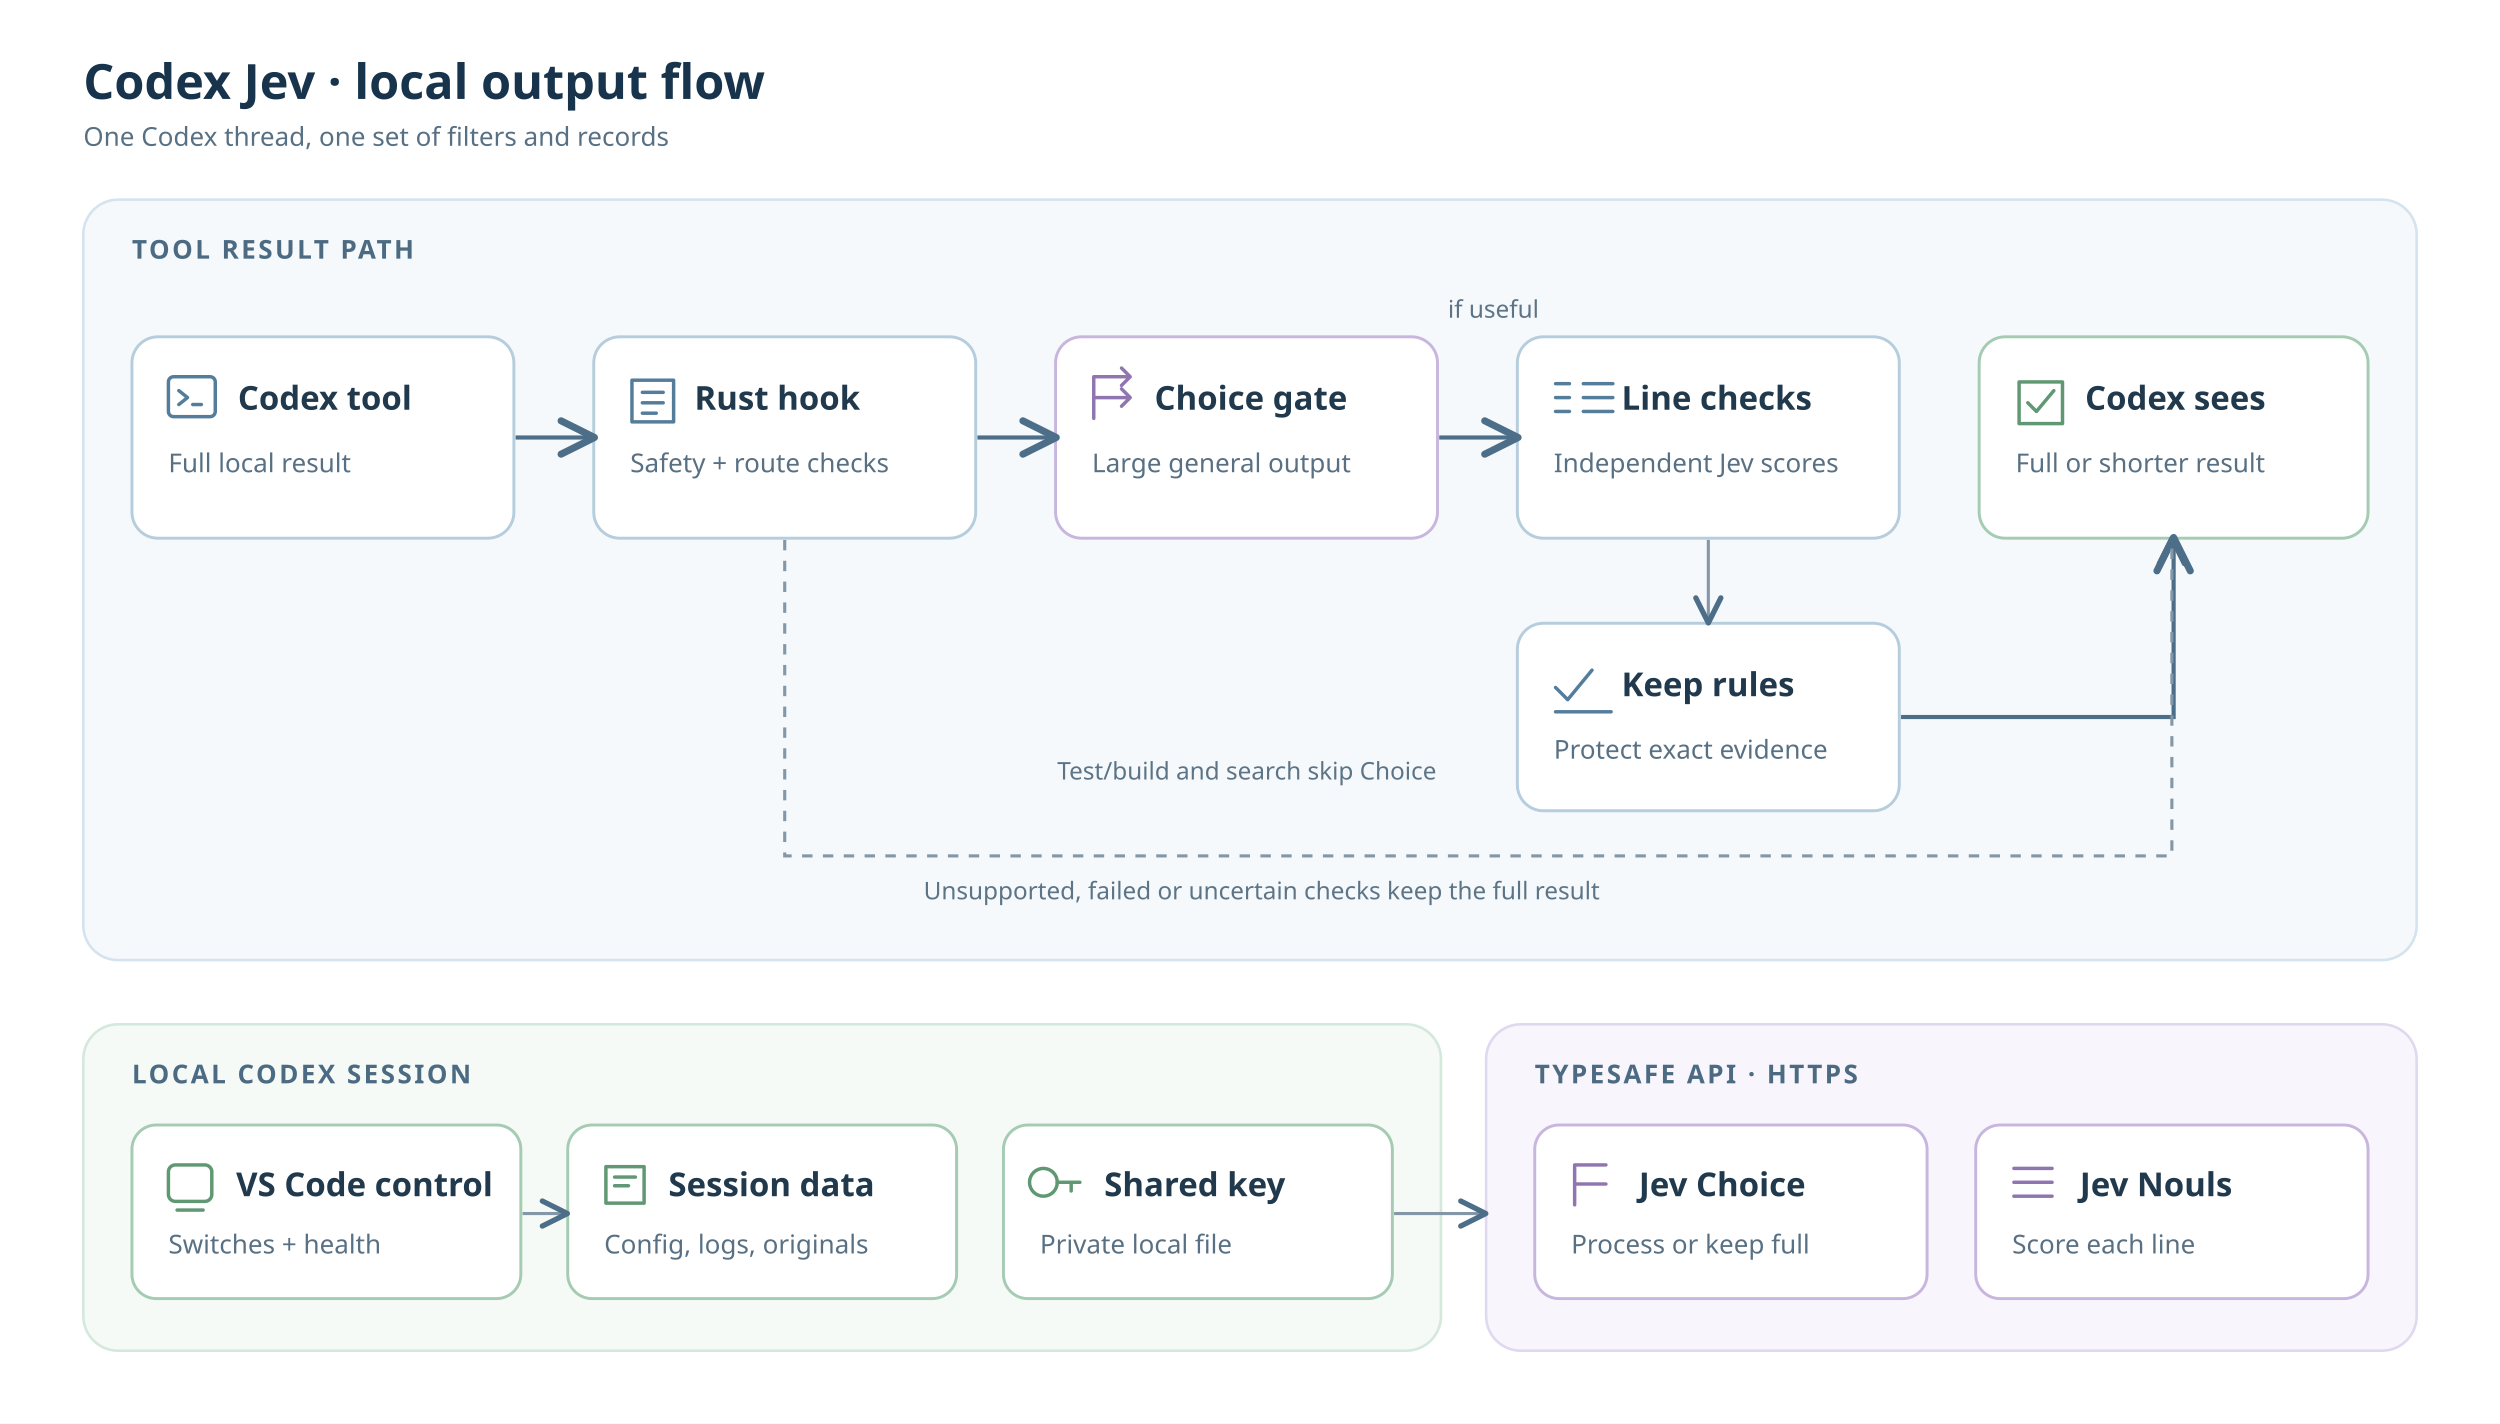
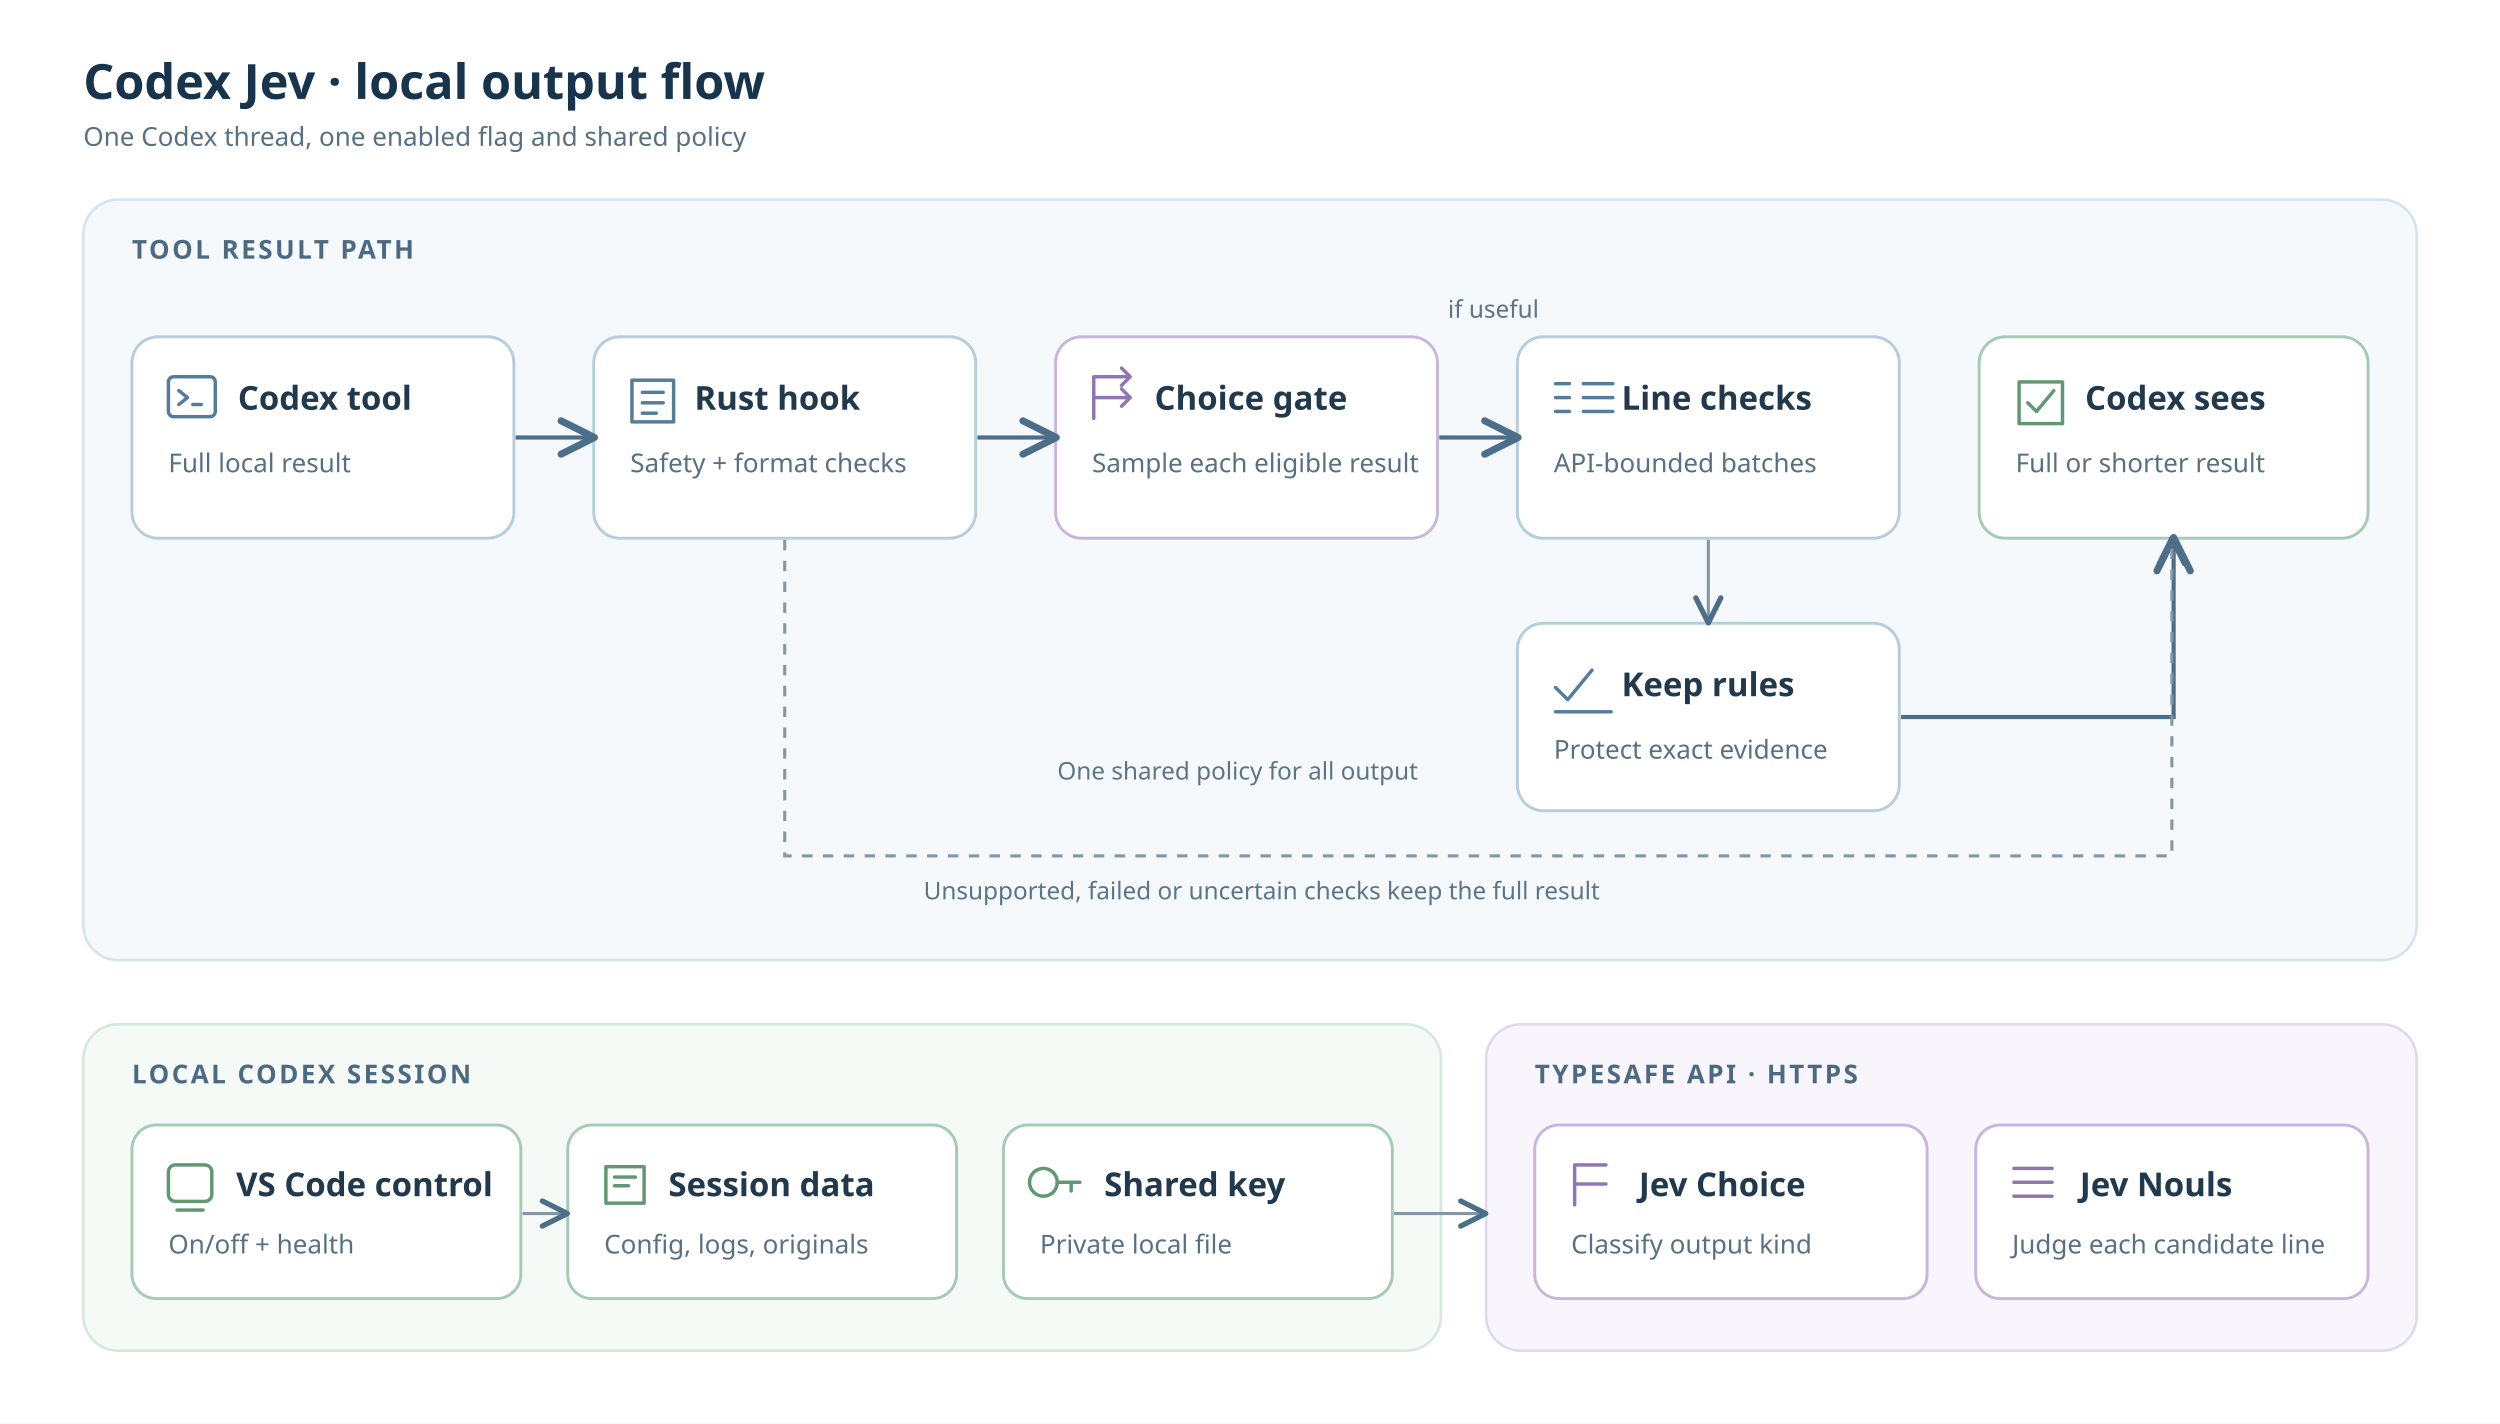
<svg xmlns="http://www.w3.org/2000/svg" viewBox="0 0 1440 820" role="img" aria-labelledby="title desc">
  <defs>
    <marker id="arrow" markerWidth="10" markerHeight="10" refX="8" refY="5" orient="auto">
      <path d="M1 1l8 4-8 4" fill="none" stroke="#4c6e89" stroke-width="1.7" stroke-linecap="round" stroke-linejoin="round" />
    </marker>
    <style>
      .bg{fill:#fff}.flow{fill:#f5f9fc;stroke:#d5e3ee;stroke-width:1.5}.local{fill:#f5faf7;stroke:#d4e8db;stroke-width:1.5}.api{fill:#f8f6fc;stroke:#e0d8ef;stroke-width:1.5}
      .box{fill:#fff;stroke:#b6cddd;stroke-width:1.7}.green{stroke:#a5cbb3}.purple{stroke:#c8b6de}.title{fill:#17344c;font:700 28px system-ui,sans-serif}.group{fill:#4c6b83;font:700 15px system-ui,sans-serif;letter-spacing:1.4px}.name{fill:#21394d;font:650 19px system-ui,sans-serif}.detail{fill:#587083;font:15px system-ui,sans-serif}.note{fill:#5c7486;font:14px system-ui,sans-serif}.icon{fill:none;stroke:#547d9b;stroke-width:2;stroke-linecap:round;stroke-linejoin:round}.icon-green{stroke:#5f9872}.icon-purple{stroke:#9076b1}.line{fill:none;stroke:#4c6e89;stroke-width:2.4;marker-end:url(#arrow)}.soft{fill:none;stroke:#8497a7;stroke-width:1.8;marker-end:url(#arrow)}.dash{stroke-dasharray:6 6}
    </style>
  </defs>
  <rect class="bg" width="1440" height="820" />
  <text x="48" y="57" class="title">Codex Jev · local output flow</text>
-   <text x="48" y="84" class="detail">One Codex thread, one set of filters and records</text>
+   <text x="48" y="84" class="detail">One Codex thread, one enabled flag and shared policy</text>
  <rect class="flow" x="48" y="115" width="1344" height="438" rx="20" />
  <text x="76" y="149" class="group">TOOL RESULT PATH</text>
  <rect class="box" x="76" y="194" width="220" height="116" rx="15" />
  <g class="icon">
    <rect x="97" y="217" width="27" height="23" rx="3" />
    <path d="m103 225 5 4-5 4m8 0h5" />
  </g>
  <text x="137" y="236" class="name">Codex tool</text>
  <text x="97" y="272" class="detail">Full local result</text>
  <rect class="box" x="342" y="194" width="220" height="116" rx="15" />
  <g class="icon">
    <path d="M364 219h24v24h-24zM370 226h12m-12 6h12m-12 6h8" />
  </g>
  <text x="400" y="236" class="name">Rust hook</text>
-   <text x="363" y="272" class="detail">Safety + route checks</text>
+   <text x="363" y="272" class="detail">Safety + format checks</text>
  <path class="line" d="M297 252h43" />
  <rect class="box purple" x="608" y="194" width="220" height="116" rx="15" />
  <g class="icon icon-purple">
    <path d="M630 217v24m0-24h21m-21 12h21m0-12-5-5m5 5-5 5m5 7-5-5m5 5-5 5" />
  </g>
  <text x="665" y="236" class="name">Choice gate</text>
-   <text x="629" y="272" class="detail">Large general output</text>
+   <text x="629" y="272" class="detail">Sample each eligible result</text>
  <path class="line" d="M563 252h43" />
  <rect class="box" x="874" y="194" width="220" height="116" rx="15" />
  <g class="icon">
    <path d="M896 221h8m-8 8h8m-8 8h8m8-16h17m-17 8h17m-17 8h17" />
  </g>
  <text x="934" y="236" class="name">Line checks</text>
-   <text x="895" y="272" class="detail">Independent Jev scores</text>
+   <text x="895" y="272" class="detail">API-bounded batches</text>
  <path class="line" d="M829 252h43" />
  <rect class="box green" x="1140" y="194" width="224" height="116" rx="15" />
  <g class="icon icon-green">
    <path d="M1163 220h25v24h-25zM1168 232l5 5 10-12" />
  </g>
  <text x="1201" y="236" class="name">Codex sees</text>
  <text x="1161" y="272" class="detail">Full or shorter result</text>
  <rect class="box" x="874" y="359" width="220" height="108" rx="15" />
  <g class="icon">
    <path d="m896 396 7 7 14-17m-21 24h32" />
  </g>
  <text x="934" y="401" class="name">Keep rules</text>
  <text x="895" y="437" class="detail">Protect exact evidence</text>
  <path class="soft" d="M984 311v46" />
  <path class="line" d="M1095 413h157V312" />
  <path class="soft dash" d="M452 311v182h799V312" />
  <text x="532" y="518" class="note">Unsupported, failed or uncertain checks keep the full result</text>
  <text x="834" y="183" class="note">if useful</text>
-   <text x="609" y="449" class="note">Test/build and search skip Choice</text>
+   <text x="609" y="449" class="note">One shared policy for all output</text>
  <rect class="local" x="48" y="590" width="782" height="188" rx="20" />
  <text x="76" y="624" class="group">LOCAL CODEX SESSION</text>
  <rect class="box green" x="76" y="648" width="224" height="100" rx="14" />
  <g class="icon icon-green">
    <rect x="97" y="671" width="25" height="21" rx="4" />
    <path d="M102 697h15" />
  </g>
  <text x="136" y="689" class="name">VS Code control</text>
-   <text x="97" y="722" class="detail">Switches + health</text>
+   <text x="97" y="722" class="detail">On/off + health</text>
  <rect class="box green" x="327" y="648" width="224" height="100" rx="14" />
  <g class="icon icon-green">
    <path d="M349 672h22v21h-22zM354 678h12m-12 5h8" />
  </g>
  <text x="385" y="689" class="name">Session data</text>
  <text x="348" y="722" class="detail">Config, logs, originals</text>
  <rect class="box green" x="578" y="648" width="224" height="100" rx="14" />
  <g class="icon icon-green">
    <circle cx="601" cy="681" r="8" />
    <path d="M609 681h13m-5 0v5" />
  </g>
  <text x="636" y="689" class="name">Shared key</text>
  <text x="599" y="722" class="detail">Private local file</text>
  <path class="soft" d="M301 699h24" />
  <rect class="api" x="856" y="590" width="536" height="188" rx="20" />
  <text x="884" y="624" class="group">TYPESAFE API · HTTPS</text>
  <rect class="box purple" x="884" y="648" width="226" height="100" rx="14" />
  <g class="icon icon-purple">
    <path d="M907 671v23m0-23h18m-18 11h18" />
  </g>
  <text x="944" y="689" class="name">Jev Choice</text>
-   <text x="905" y="722" class="detail">Process or keep full</text>
+   <text x="905" y="722" class="detail">Classify output kind</text>
  <rect class="box purple" x="1138" y="648" width="226" height="100" rx="14" />
  <g class="icon icon-purple">
    <path d="M1160 673h22m-22 8h22m-22 8h22" />
  </g>
  <text x="1198" y="689" class="name">Jev Nouls</text>
-   <text x="1159" y="722" class="detail">Score each line</text>
+   <text x="1159" y="722" class="detail">Judge each candidate line</text>
  <path class="soft" d="M803 699h51" />
</svg>
